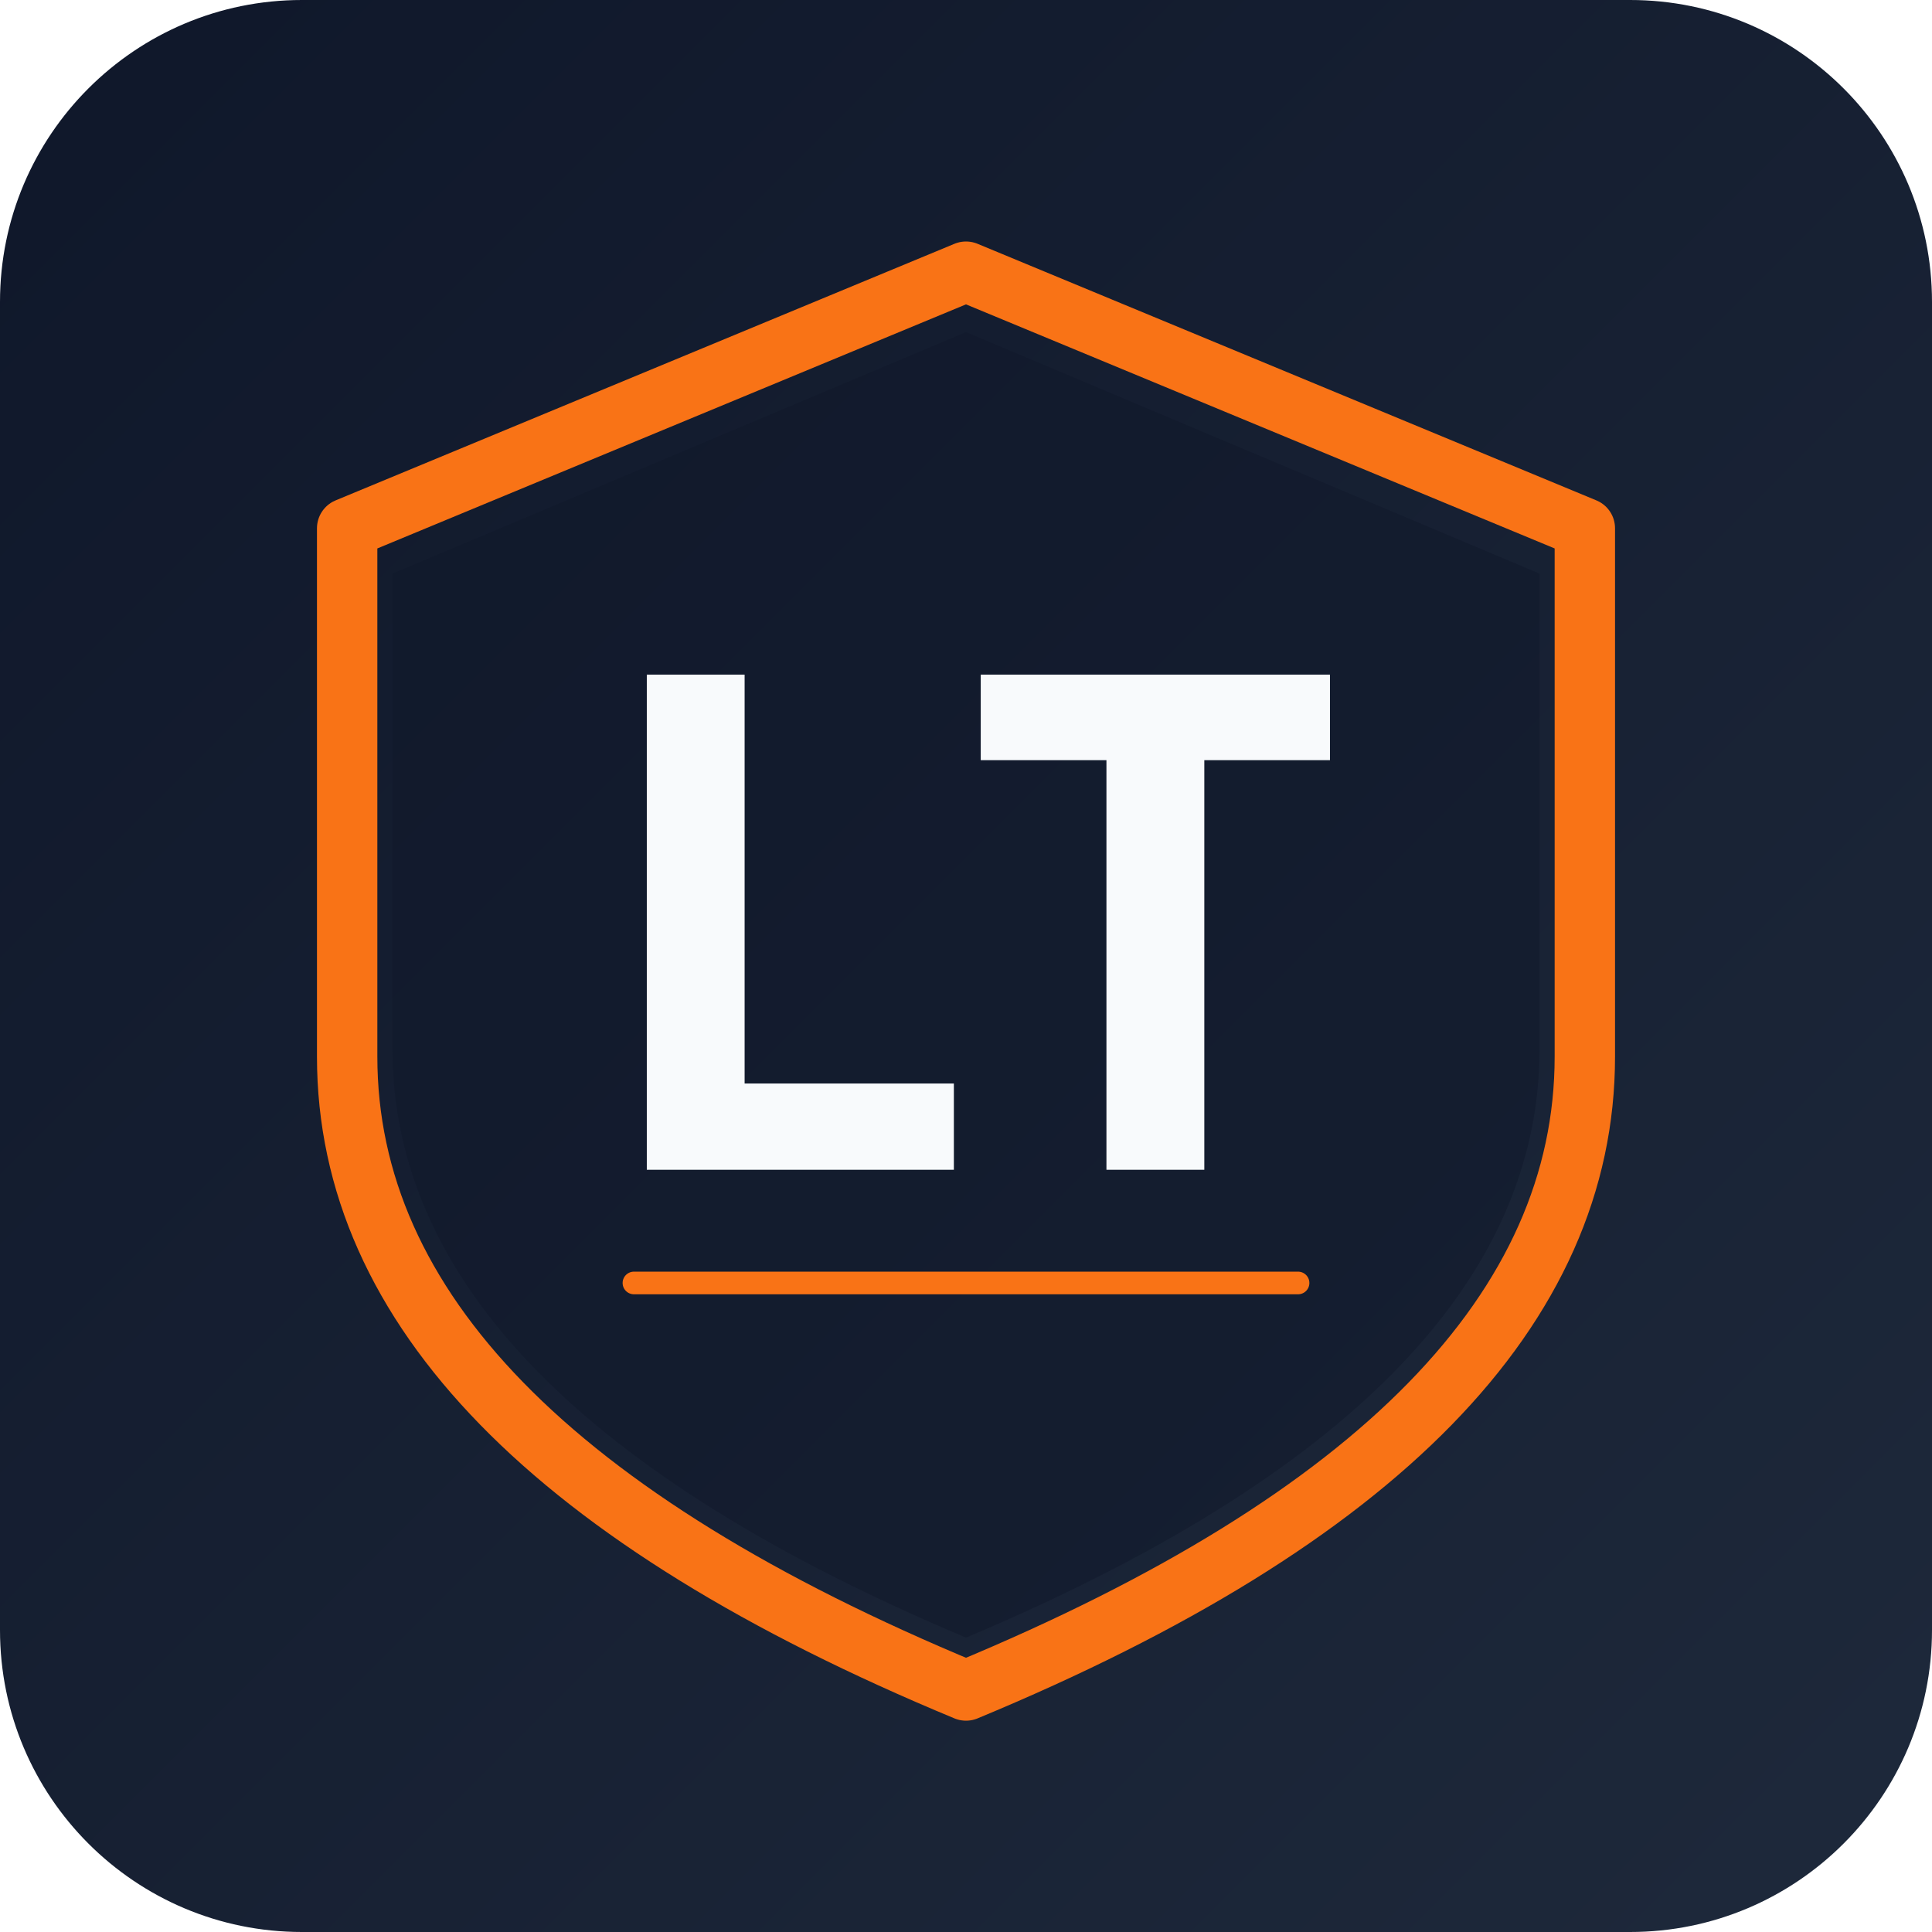
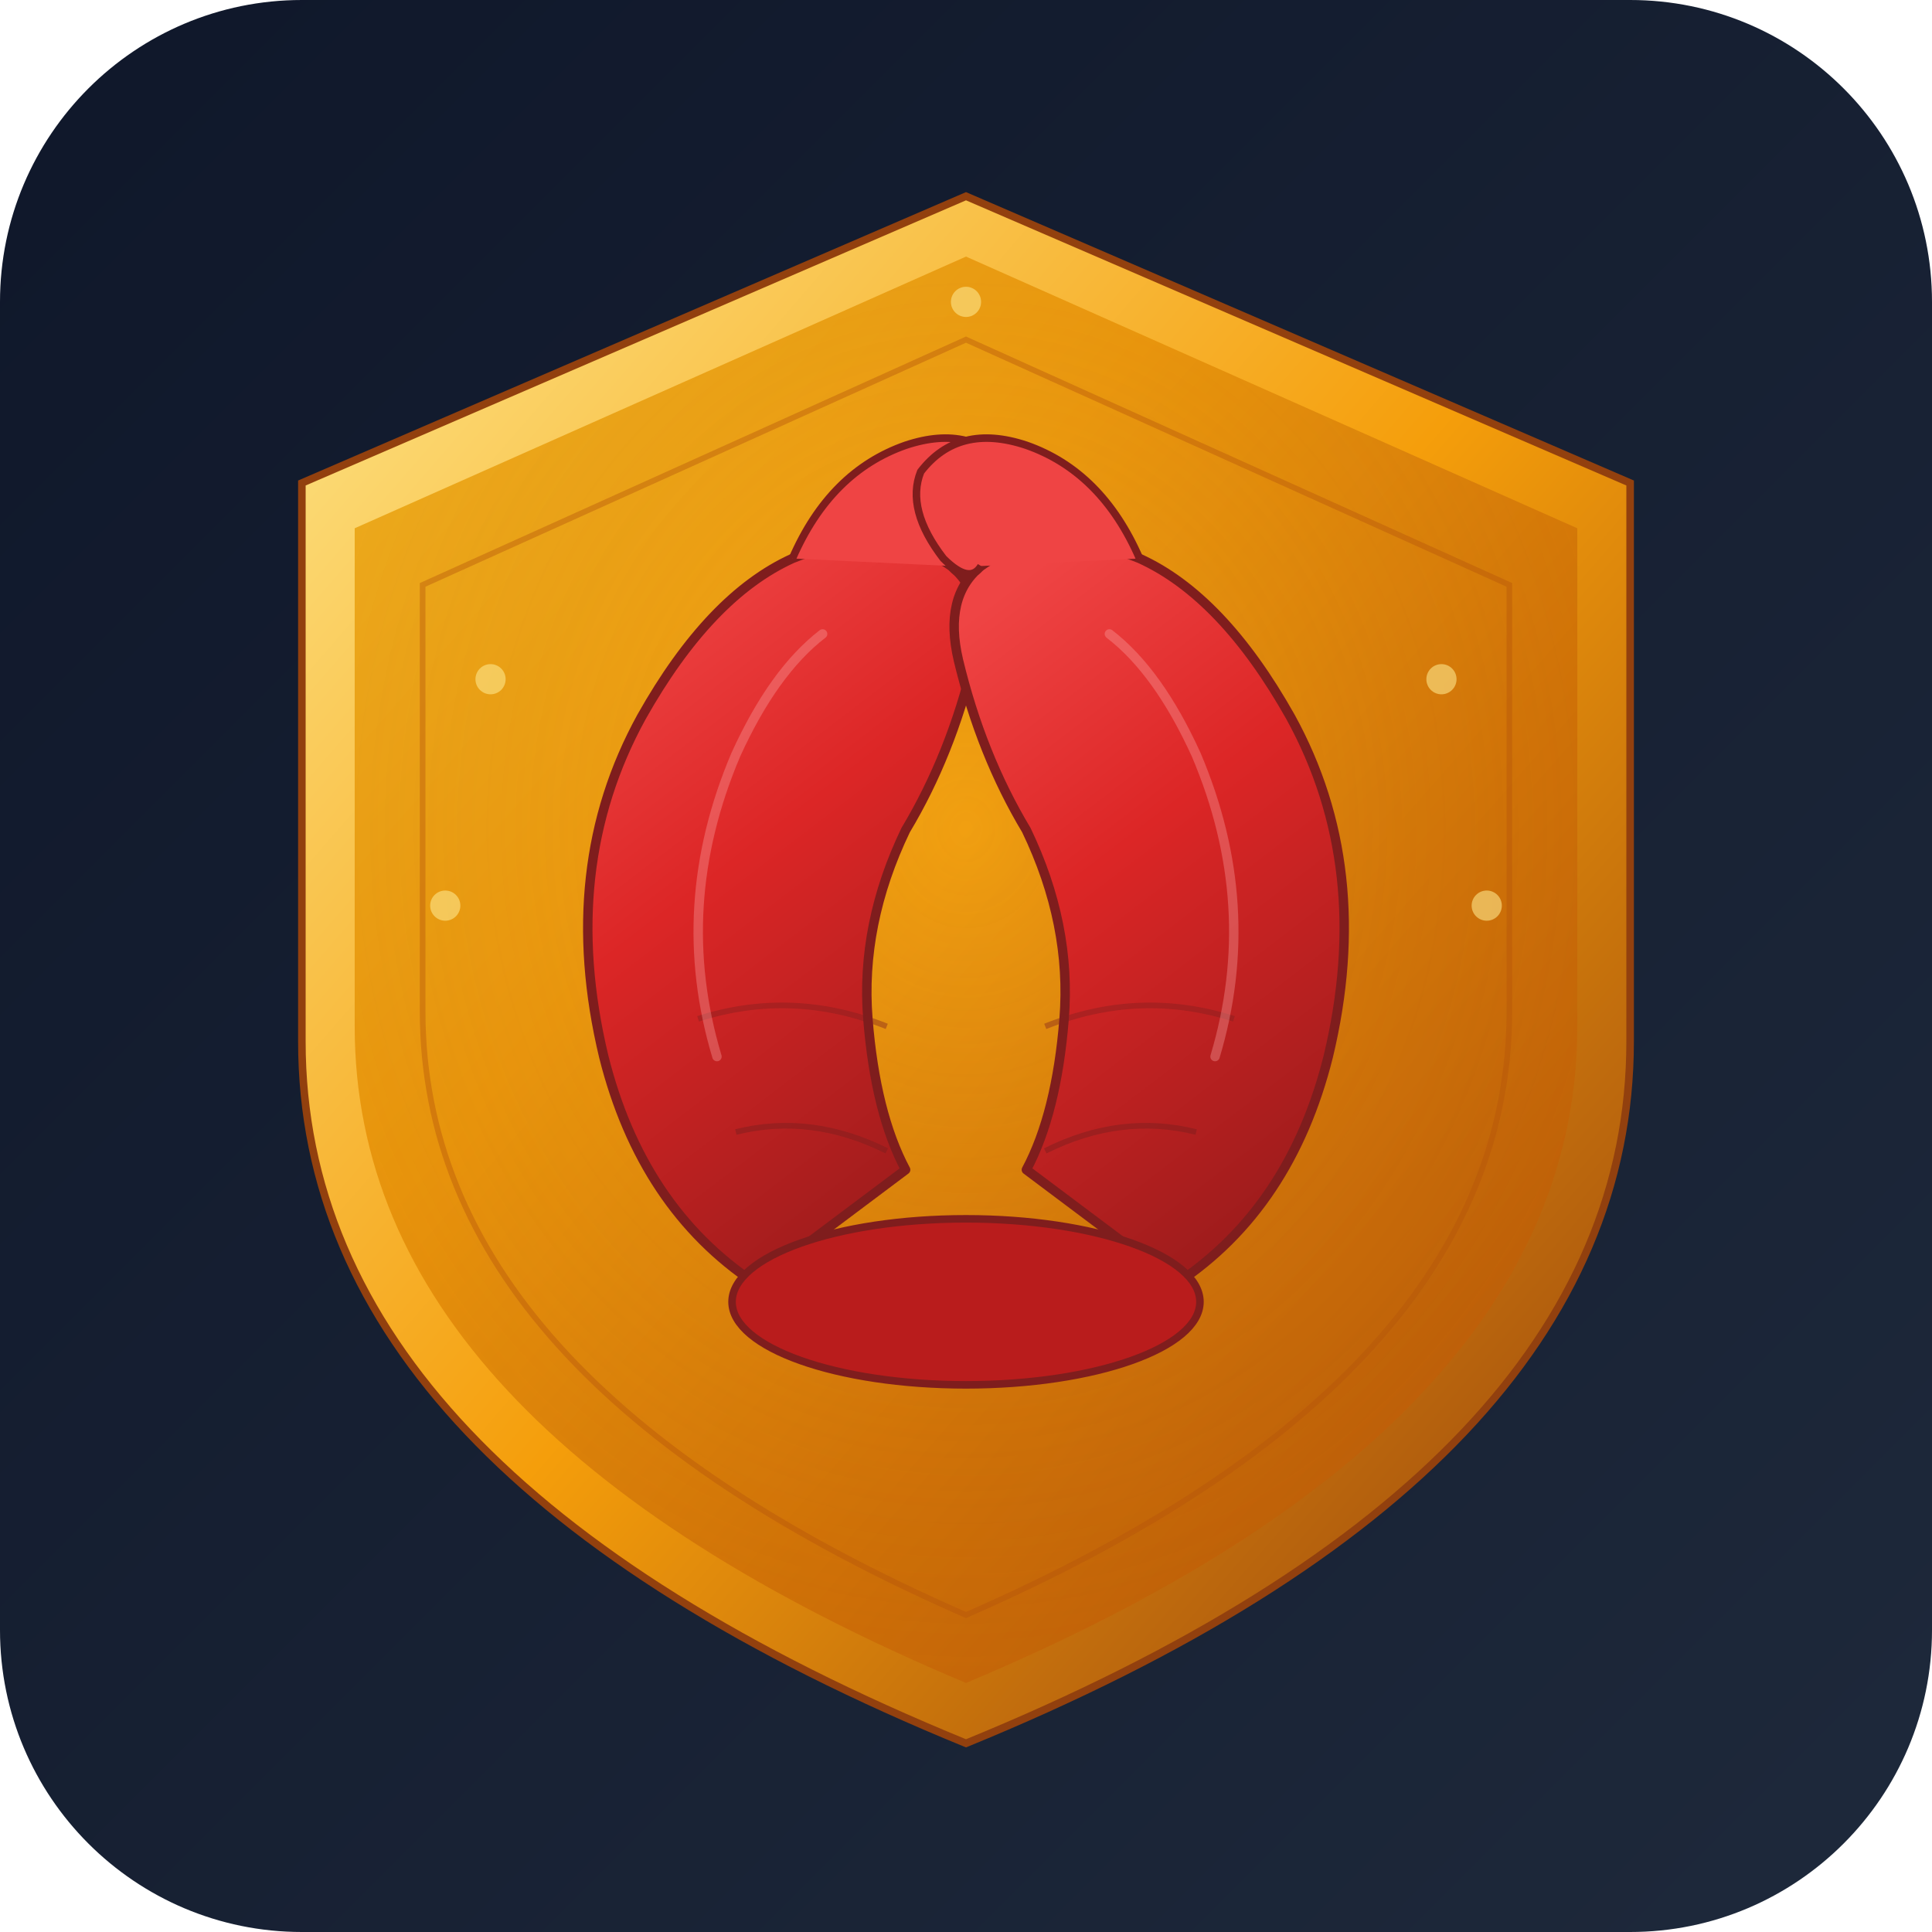
<svg xmlns="http://www.w3.org/2000/svg" viewBox="0 0 512 512">
  <defs>
+     <linearGradient id="shield-face" x1="0%" y1="0%" x2="100%" y2="100%">
+       <stop offset="0%" stop-color="#fbbf24" />
+       <stop offset="35%" stop-color="#f59e0b" />
+       <stop offset="65%" stop-color="#d97706" />
+       <stop offset="100%" stop-color="#b45309" />
+     </linearGradient>
+     <linearGradient id="shield-rim" x1="0%" y1="0%" x2="100%" y2="100%">
+       <stop offset="0%" stop-color="#fde68a" />
+       <stop offset="50%" stop-color="#f59e0b" />
+       <stop offset="100%" stop-color="#92400e" />
+     </linearGradient>
+     <linearGradient id="claw-fill" x1="30%" y1="0%" x2="70%" y2="100%">
+       <stop offset="0%" stop-color="#ef4444" />
+       <stop offset="40%" stop-color="#dc2626" />
+       <stop offset="100%" stop-color="#991b1b" />
+     </linearGradient>
    <linearGradient id="bg" x1="0%" y1="0%" x2="100%" y2="100%">
-       <stop offset="0%" style="stop-color:#0f172a" />
-       <stop offset="100%" style="stop-color:#1e293b" />
+       <stop offset="0%" stop-color="#0f172a" />
+       <stop offset="100%" stop-color="#1e293b" />
    </linearGradient>
+     <radialGradient id="shield-inner" cx="50%" cy="40%" r="60%">
+       <stop offset="0%" stop-color="#fbbf24" stop-opacity="0.3" />
+       <stop offset="100%" stop-color="#78350f" stop-opacity="0.1" />
+     </radialGradient>
  </defs>
  <rect width="512" height="512" rx="80" fill="url(#bg)" />
-   <path d="M256 72 L420 140 L420 280 Q420 380 256 448 Q92 380 92 280 L92 140 Z" fill="none" stroke="#f97316" stroke-width="16" stroke-linejoin="round" />
-   <path d="M256 88 L408 152 L408 278 Q408 370 256 434 Q104 370 104 278 L104 152 Z" fill="#0f172a" opacity="0.5" />
-   <text x="256" y="310" text-anchor="middle" font-family="monospace" font-weight="bold" font-size="180" fill="#f8fafc" letter-spacing="-8">LT</text>
-   <line x1="168" y1="340" x2="344" y2="340" stroke="#f97316" stroke-width="6" stroke-linecap="round" />
+   <path d="M256 52 L432 128 L432 276 Q432 390 256 462 Q80 390 80 276 L80 128 Z" fill="url(#shield-rim)" stroke="#92400e" stroke-width="2" />
+   <path d="M256 68 L418 140 L418 272 Q418 378 256 446 Q94 378 94 272 L94 140 Z" fill="url(#shield-face)" />
+   <path d="M256 68 L418 140 L418 272 Q418 378 256 446 Q94 378 94 272 L94 140 Z" fill="url(#shield-inner)" />
+   <path d="M256 90 L400 155 L400 268 Q400 365 256 428 Q112 365 112 268 L112 155 Z" fill="none" stroke="#b45309" stroke-width="1.5" opacity="0.4" />
+   <path d="     M 200 340     Q 170 320 160 280     Q 148 230 170 190     Q 188 158 210 148     Q 235 138 252 150     Q 262 158 258 175     Q 252 200 240 220     Q 228 245 230 270     Q 232 295 240 310     Z   " fill="url(#claw-fill)" stroke="#7f1d1d" stroke-width="2.5" stroke-linejoin="round" />
+   <path d="     M 312 340     Q 342 320 352 280     Q 364 230 342 190     Q 324 158 302 148     Q 277 138 260 150     Q 250 158 254 175     Q 260 200 272 220     Q 284 245 282 270     Q 280 295 272 310     Z   " fill="url(#claw-fill)" stroke="#7f1d1d" stroke-width="2.5" stroke-linejoin="round" />
+   <path d="     M 210 148     Q 220 125 240 118     Q 258 112 268 125     Q 272 135 262 148     Q 255 155 252 150   " fill="#ef4444" stroke="#7f1d1d" stroke-width="2" stroke-linejoin="round" />
+   <path d="     M 302 148     Q 292 125 272 118     Q 254 112 244 125     Q 240 135 250 148     Q 257 155 260 150   " fill="#ef4444" stroke="#7f1d1d" stroke-width="2" stroke-linejoin="round" />
+   <ellipse cx="256" cy="345" rx="62" ry="22" fill="#b91c1c" stroke="#7f1d1d" stroke-width="2" />
+   <path d="M 195 300 Q 215 295 235 305" fill="none" stroke="#7f1d1d" stroke-width="1.5" opacity="0.5" />
+   <path d="M 317 300 Q 297 295 277 305" fill="none" stroke="#7f1d1d" stroke-width="1.5" opacity="0.5" />
+   <path d="M 185 270 Q 210 262 235 272" fill="none" stroke="#7f1d1d" stroke-width="1.5" opacity="0.4" />
+   <path d="M 327 270 Q 302 262 277 272" fill="none" stroke="#7f1d1d" stroke-width="1.5" opacity="0.4" />
+   <path d="     M 190 280     Q 178 240 195 200     Q 205 178 218 168   " fill="none" stroke="#fca5a5" stroke-width="2.5" opacity="0.35" stroke-linecap="round" />
+   <path d="     M 322 280     Q 334 240 317 200     Q 307 178 294 168   " fill="none" stroke="#fca5a5" stroke-width="2.5" opacity="0.35" stroke-linecap="round" />
+   <circle cx="130" cy="180" r="4" fill="#fde68a" opacity="0.6" />
+   <circle cx="382" cy="180" r="4" fill="#fde68a" opacity="0.6" />
+   <circle cx="118" cy="240" r="4" fill="#fde68a" opacity="0.6" />
+   <circle cx="394" cy="240" r="4" fill="#fde68a" opacity="0.6" />
+   <circle cx="256" cy="80" r="4" fill="#fde68a" opacity="0.6" />
</svg>
